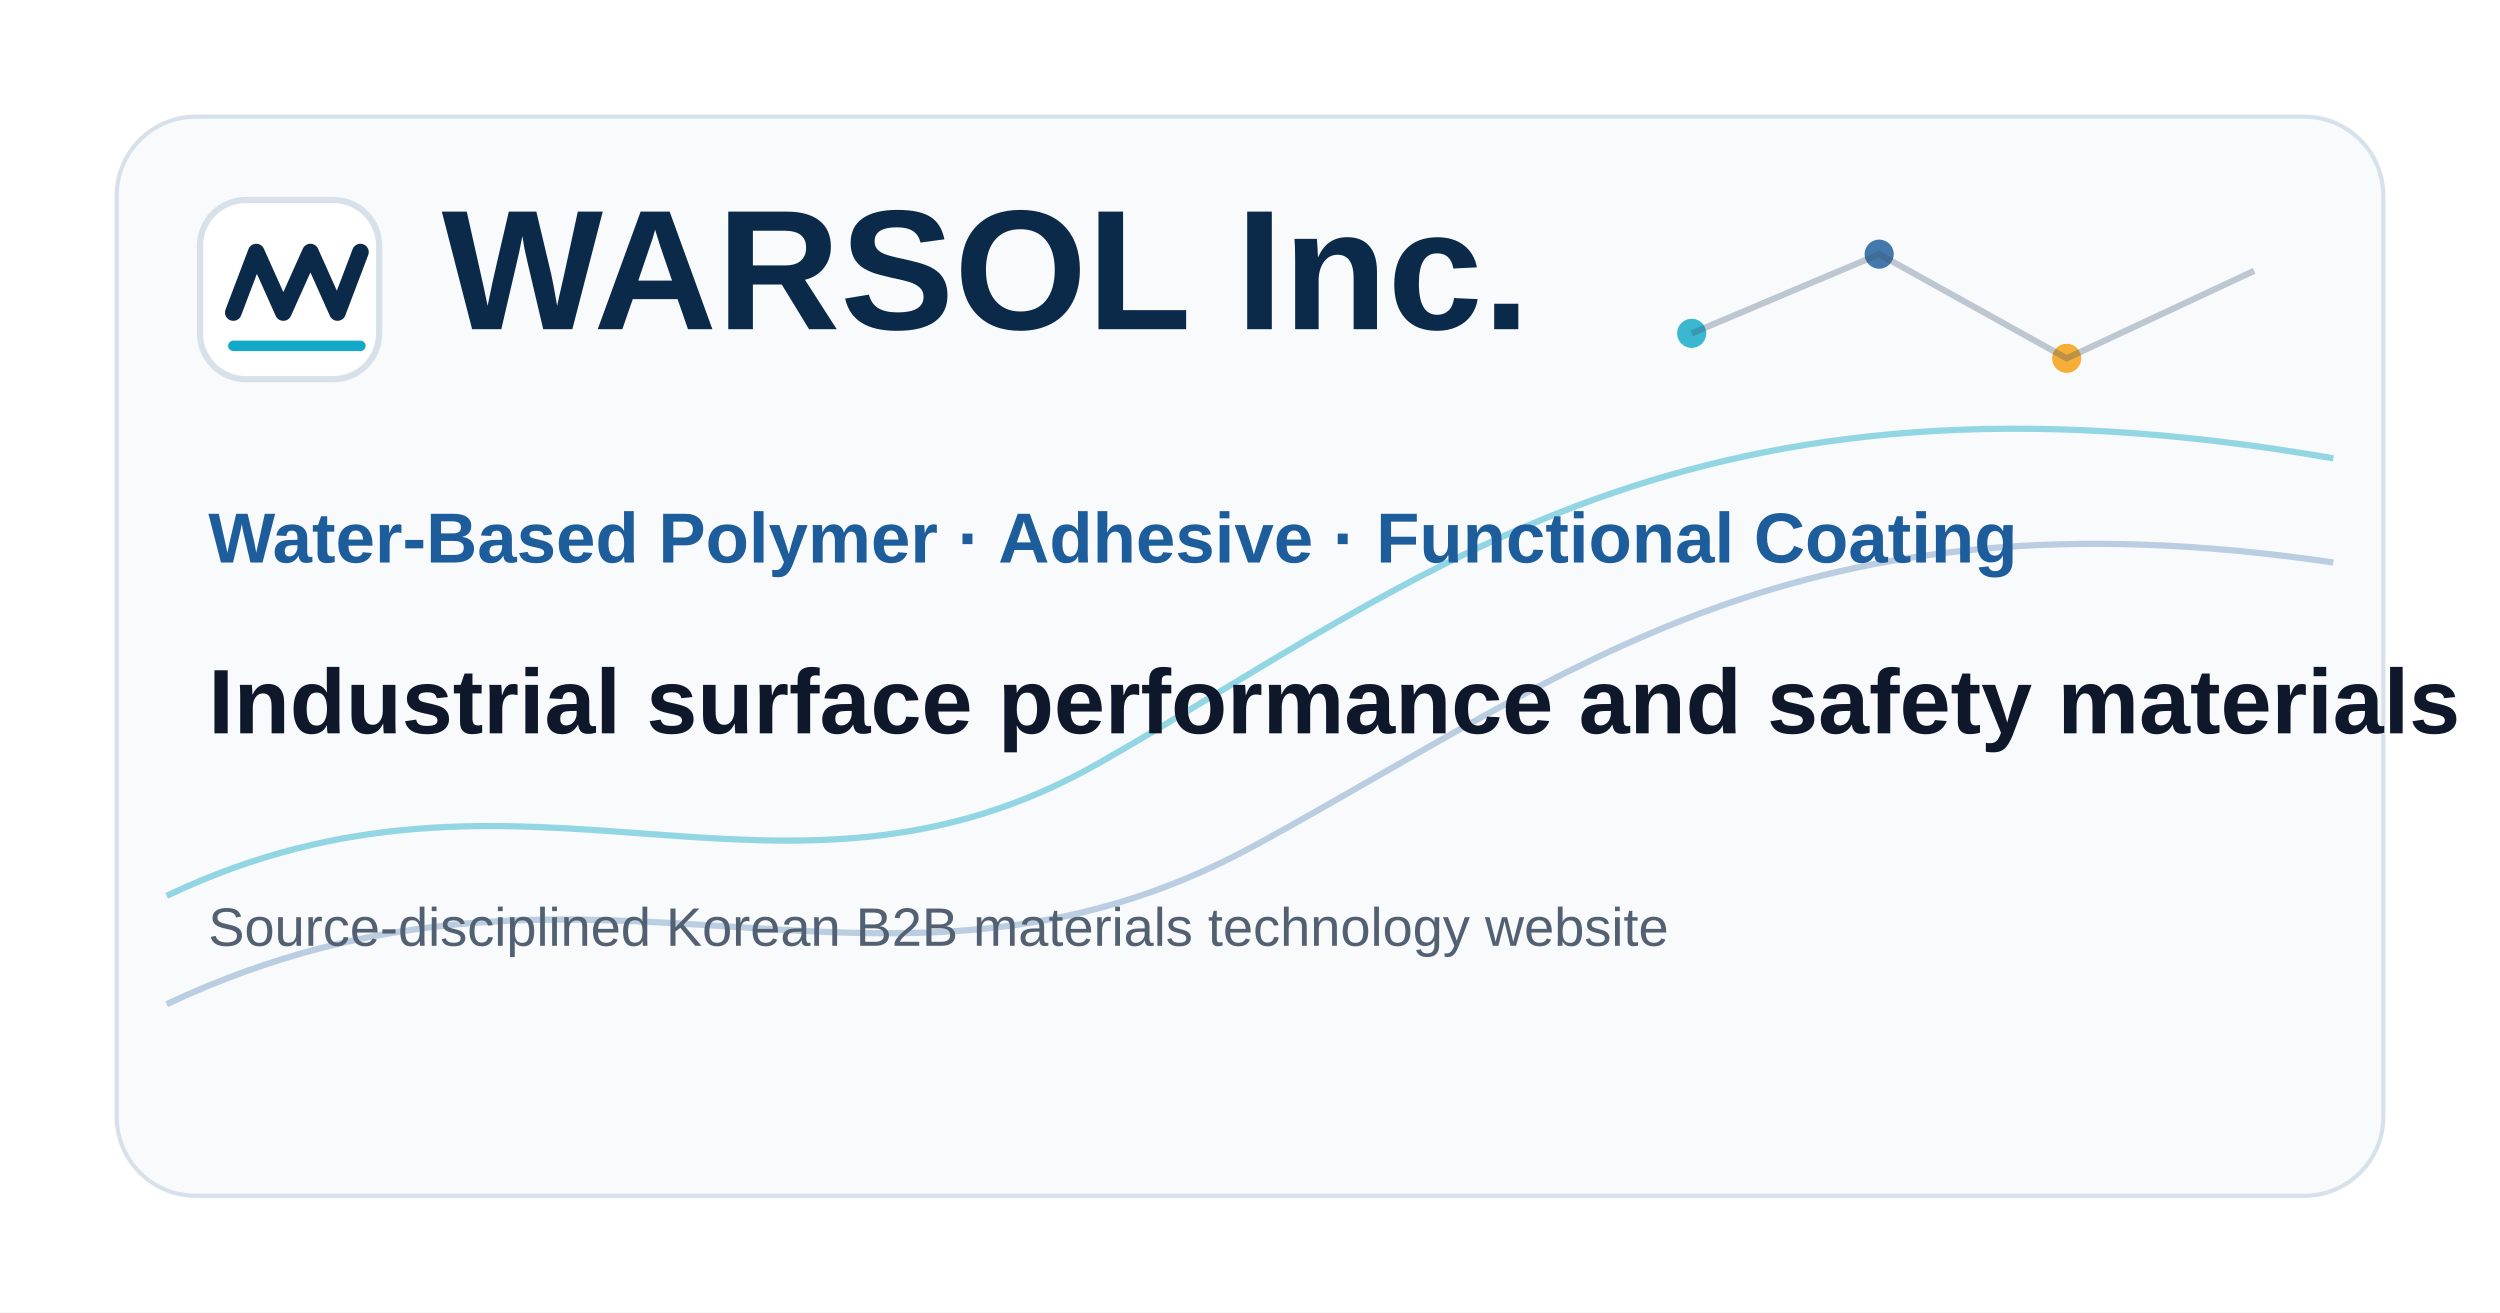
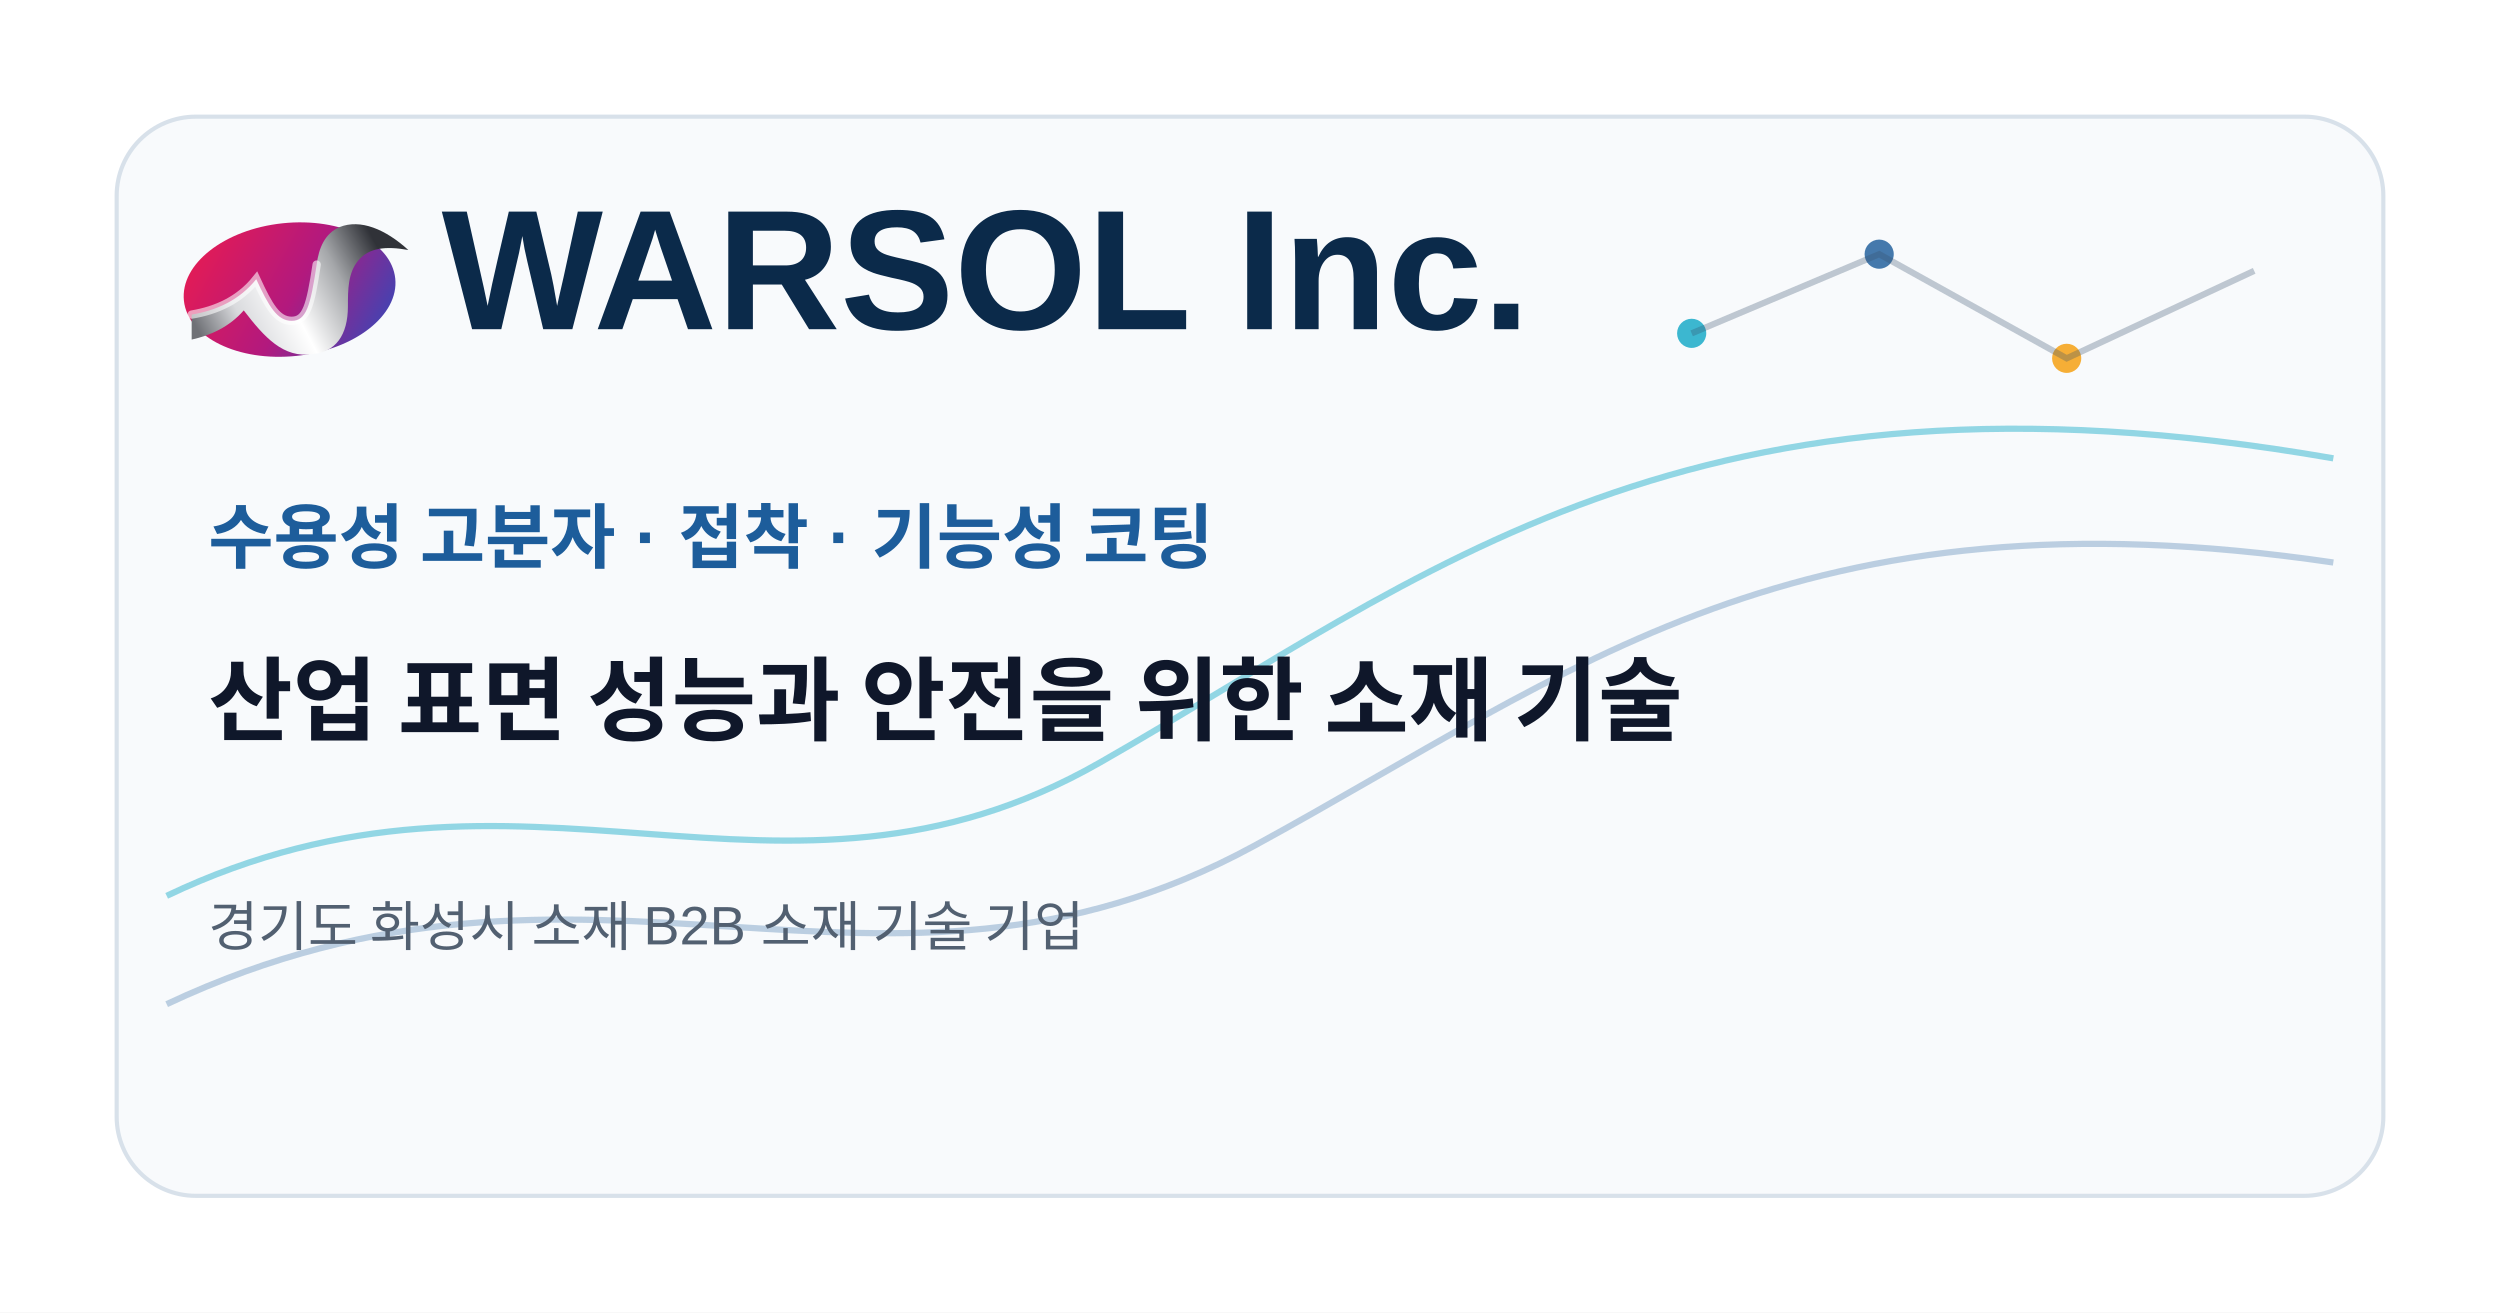
<svg xmlns="http://www.w3.org/2000/svg" width="1200" height="630" viewBox="0 0 1200 630" fill="none">
  <rect width="1200" height="630" fill="#FFFFFF" />
  <rect x="56" y="56" width="1088" height="518" rx="38" fill="#F8FAFC" stroke="#D8E1EA" stroke-width="2" />
  <path d="M80 430C252 348 374 454 528 366C684 277 810 166 1120 220" stroke="#12A8C7" stroke-opacity="0.44" stroke-width="3" />
  <path d="M80 482C284 386 422 504 602 406C756 322 862 232 1120 270" stroke="#1D5D9B" stroke-opacity="0.28" stroke-width="3" />
-   <rect x="96" y="96" width="86" height="86" rx="22" fill="#FFFFFF" stroke="#D8E1EA" stroke-width="3" />
-   <path d="M112 150L123 121L136 150L149 121L162 150L173 121" stroke="#0B2A4A" stroke-width="8" stroke-linecap="round" stroke-linejoin="round" />
-   <path d="M112 166H173" stroke="#12A8C7" stroke-width="5" stroke-linecap="round" />
+   <defs>
+     <linearGradient id="oval" x1="96" y1="112" x2="182" y2="170" gradientUnits="userSpaceOnUse">
+       <stop offset="0" stop-color="#E51B54" />
+       <stop offset="0.52" stop-color="#B2197E" />
+       <stop offset="1" stop-color="#3847B7" />
+     </linearGradient>
+     <linearGradient id="metal" x1="99" y1="166" x2="183" y2="122" gradientUnits="userSpaceOnUse">
+       <stop offset="0" stop-color="#6F7176" />
+       <stop offset="0.22" stop-color="#D9DADD" />
+       <stop offset="0.48" stop-color="#FFFFFF" />
+       <stop offset="0.76" stop-color="#A5A7AA" />
+       <stop offset="1" stop-color="#303238" />
+     </linearGradient>
+   </defs>
+   <ellipse cx="139" cy="139" rx="51" ry="32" fill="url(#oval)" transform="rotate(-6 139 139)" />
+   <path d="M92 151c12-2 23-7 31-17 6 13 10 20 17 20s9-7 12-27c1-8 4-15 11-18 10-4 22 1 33 11-11-2-19-1-24 5-5 6-5 14-5 22 0 14-6 22-17 23-14 2-23-8-33-21-7 8-16 12-25 14Z" fill="url(#metal)" />
+   <path d="M92 151c12-2 23-7 31-17 6 13 10 20 17 20s9-7 12-27" stroke="#FFFFFF" stroke-opacity="0.58" stroke-width="4" stroke-linecap="round" />
  <text x="212" y="158" fill="#0B2A4A" font-family="Arial, Helvetica, sans-serif" font-size="82" font-weight="800">WARSOL Inc.</text>
-   <text x="100" y="270" fill="#1D5D9B" font-family="Arial, Helvetica, sans-serif" font-size="34" font-weight="700">Water-Based Polymer · Adhesive · Functional Coating</text>
-   <text x="100" y="352" fill="#0F172A" font-family="Arial, Helvetica, sans-serif" font-size="44" font-weight="700">Industrial surface performance and safety materials</text>
-   <text x="100" y="454" fill="#526071" font-family="Arial, Helvetica, sans-serif" font-size="26">Source-disciplined Korean B2B materials technology website</text>
+   <text x="100" y="270" fill="#1D5D9B" font-family="Arial, Helvetica, sans-serif" font-size="34" font-weight="700">수용성 고분자 · 접착 · 기능성 코팅</text>
+   <text x="100" y="352" fill="#0F172A" font-family="Arial, Helvetica, sans-serif" font-size="44" font-weight="700">산업 표면 성능과 안전을 위한 소재 기술</text>
+   <text x="100" y="454" fill="#526071" font-family="Arial, Helvetica, sans-serif" font-size="26">경기도 화성시 소재 B2B 소재 기술 기업</text>
  <g opacity="0.82">
    <circle cx="812" cy="160" r="7" fill="#12A8C7" />
    <circle cx="902" cy="122" r="7" fill="#1D5D9B" />
    <circle cx="992" cy="172" r="7" fill="#F59E0B" />
    <path d="M812 160L902 122L992 172L1082 130" stroke="#0B2A4A" stroke-opacity="0.3" stroke-width="3" />
  </g>
</svg>
